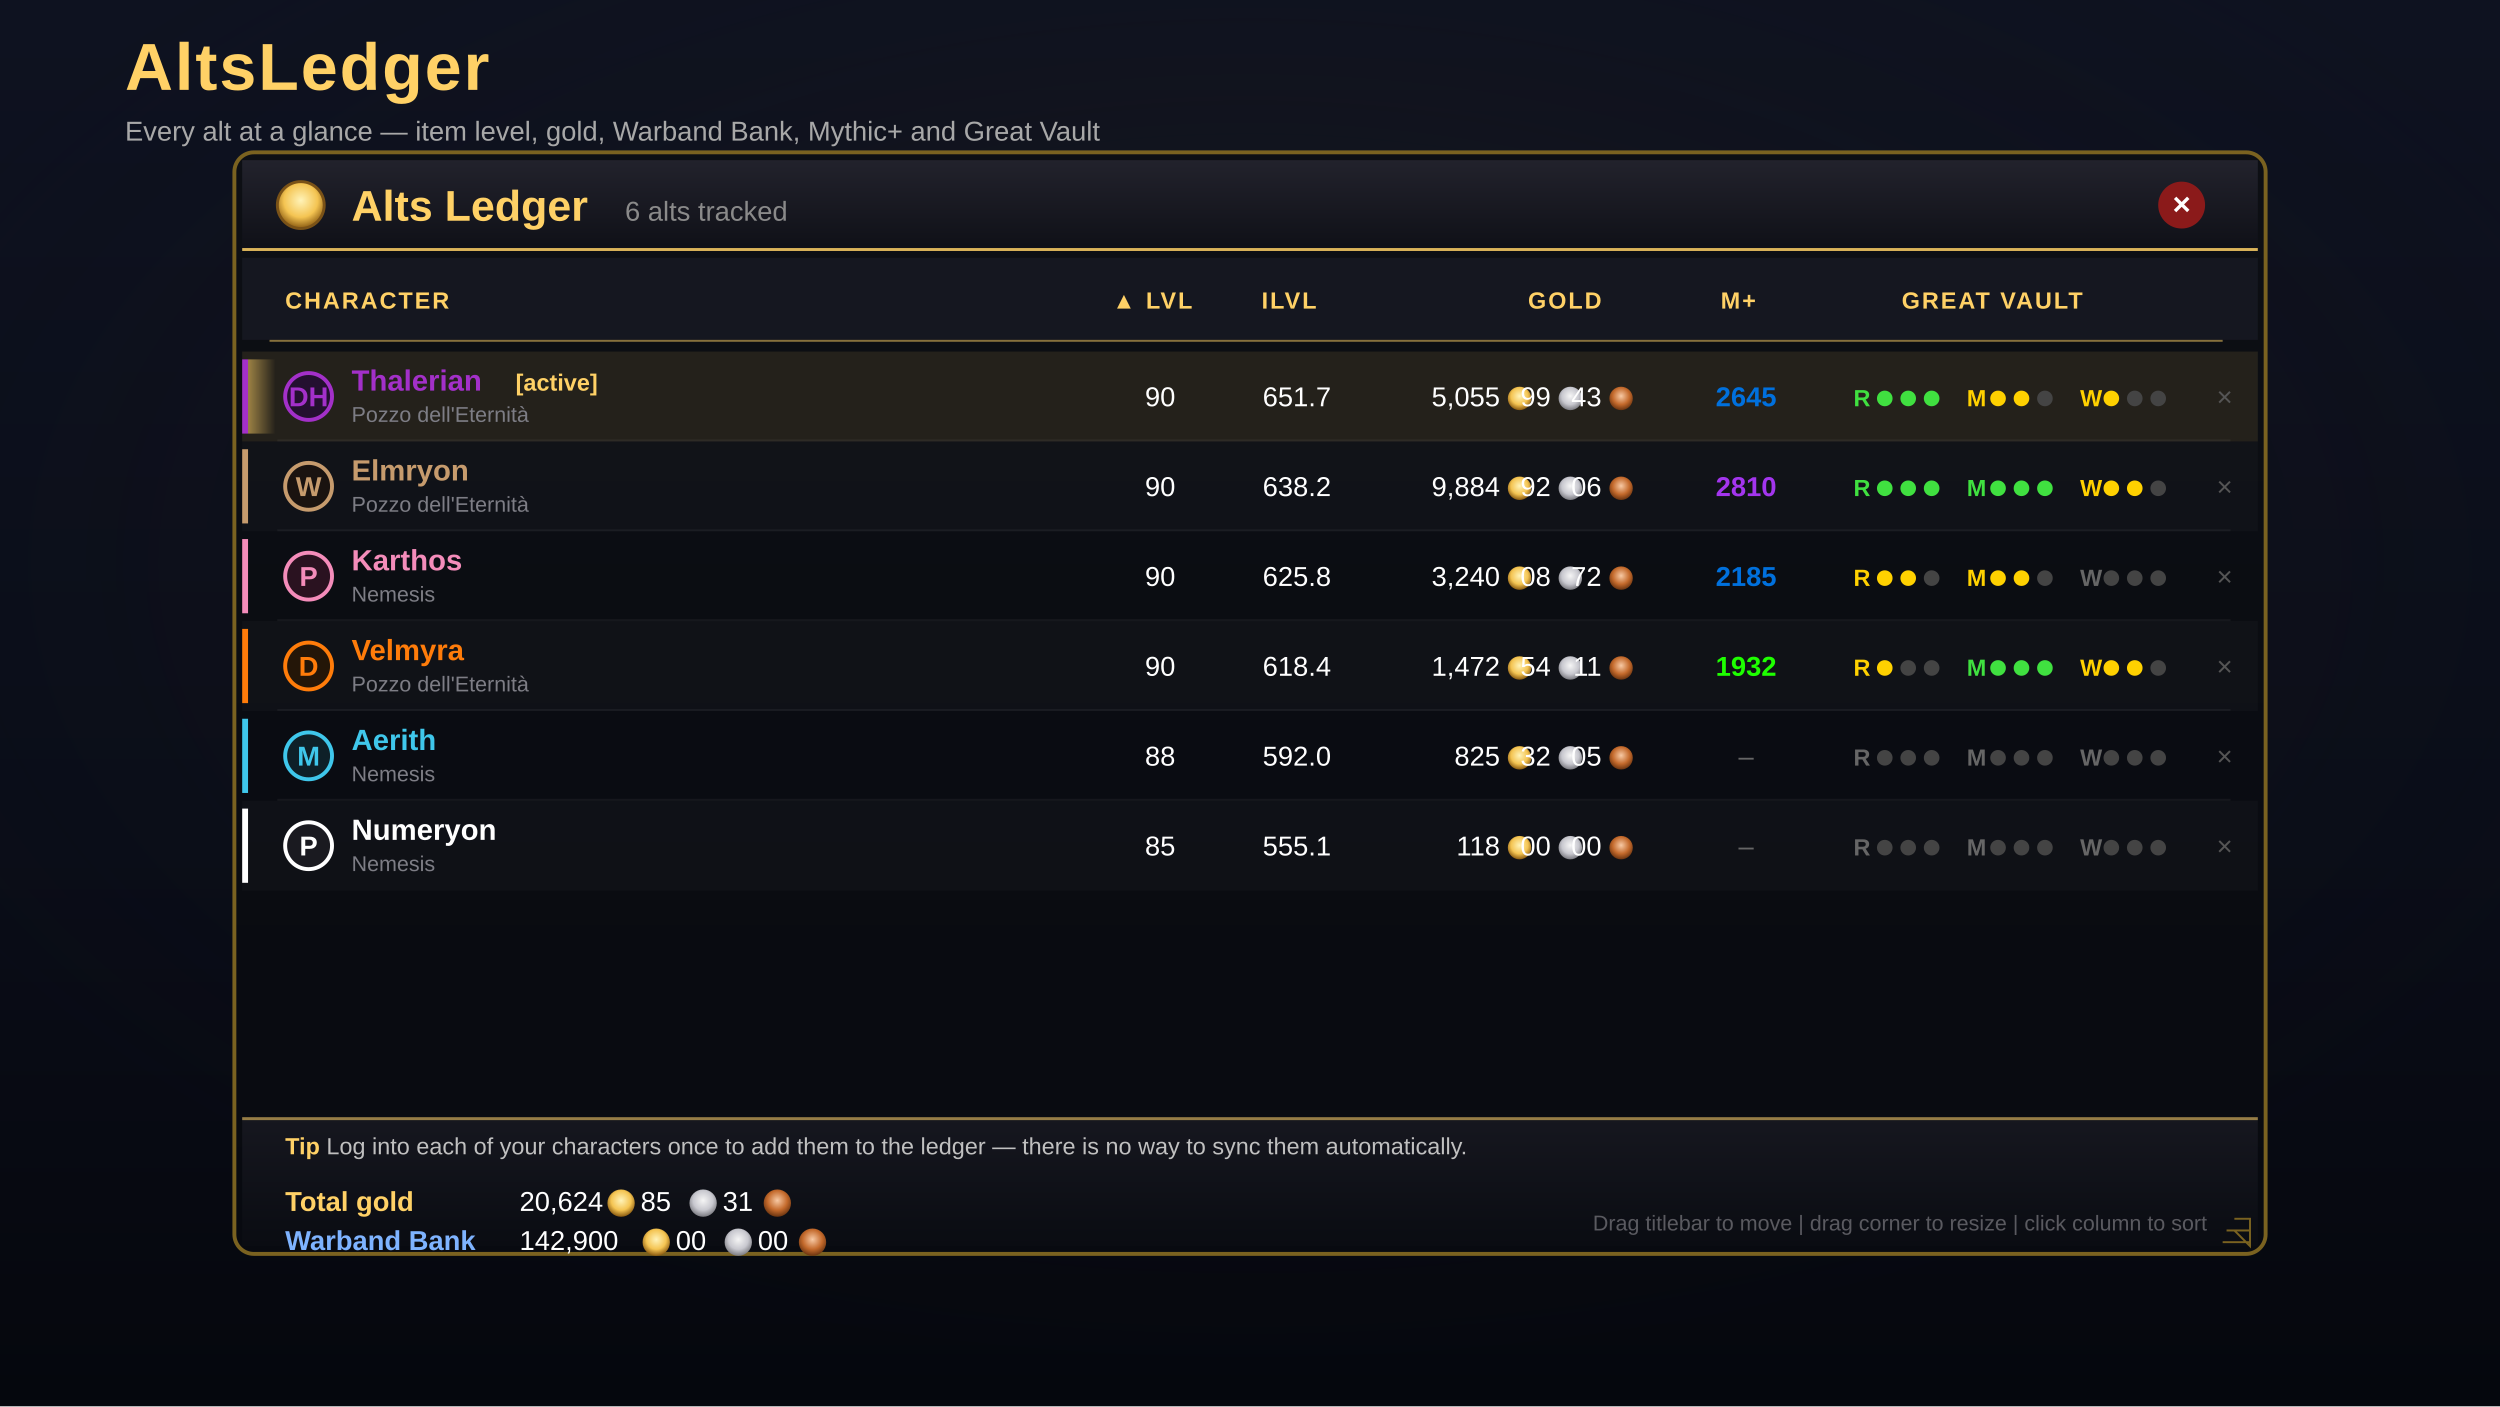
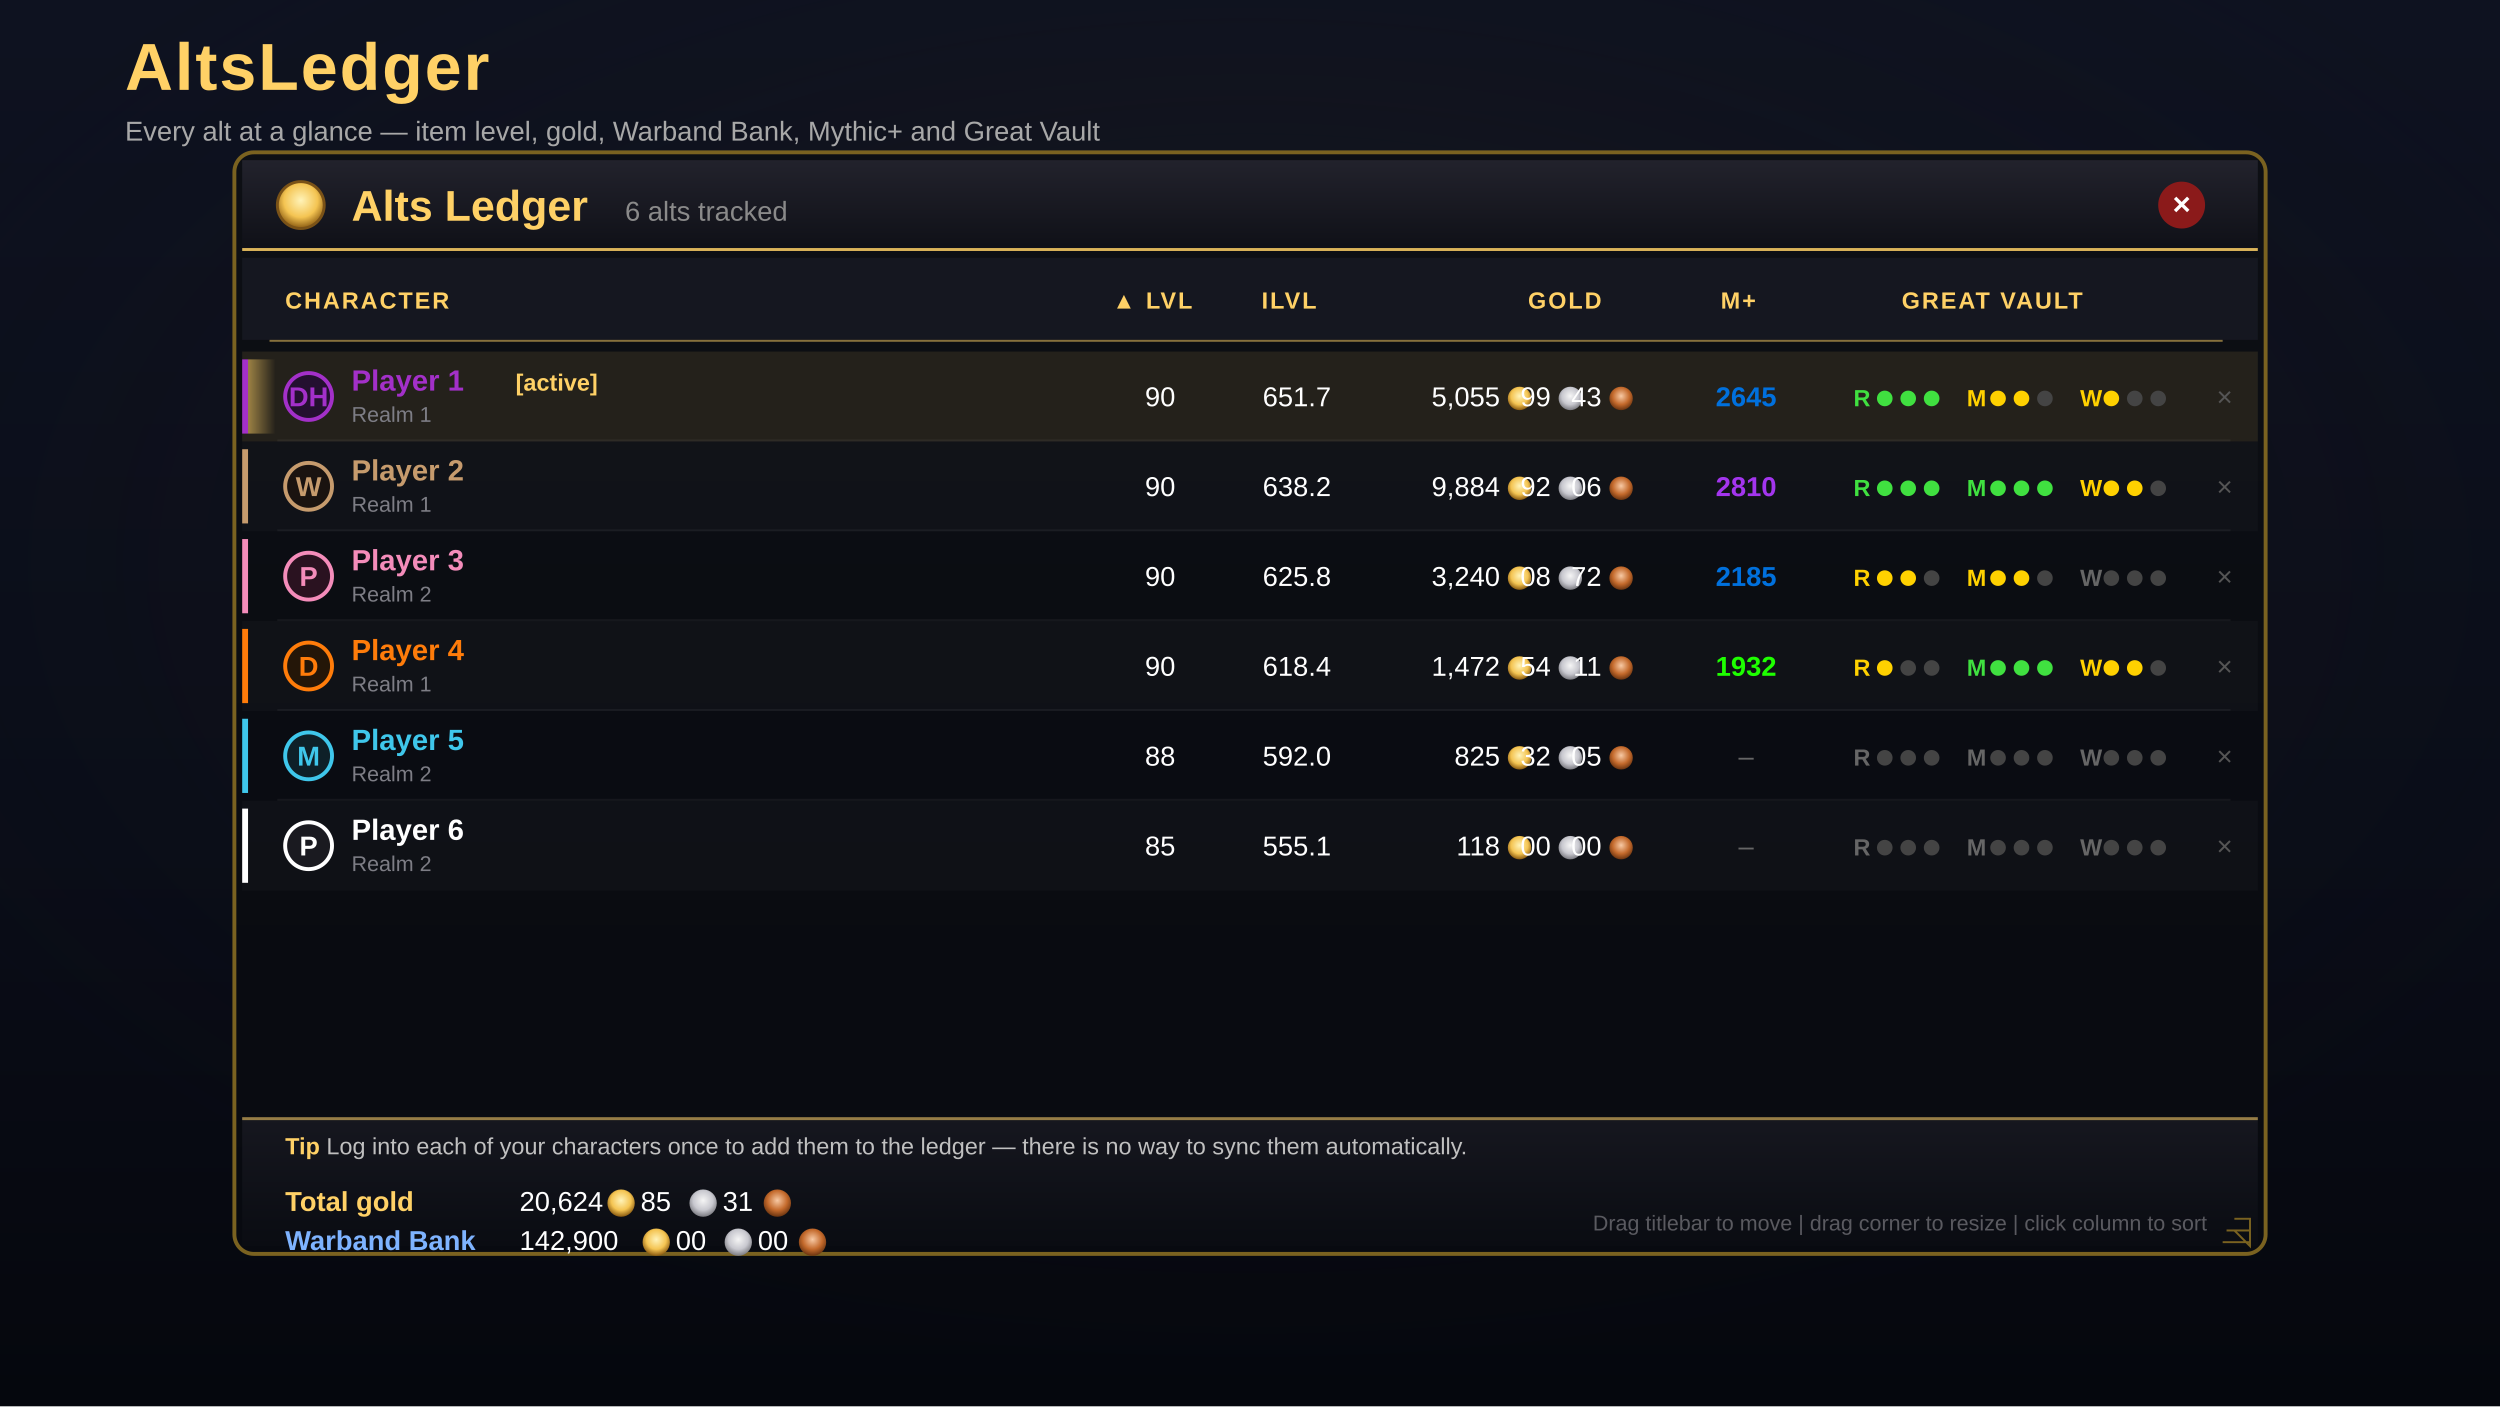
<svg xmlns="http://www.w3.org/2000/svg" viewBox="0 0 1280 720" width="1280" height="720" font-family="Segoe UI, Verdana, Arial, sans-serif">
  <defs>
    <linearGradient id="pageBg" x1="0" y1="0" x2="0" y2="1">
      <stop offset="0%" stop-color="#0e1220" />
      <stop offset="60%" stop-color="#0a0d18" />
      <stop offset="100%" stop-color="#05070d" />
    </linearGradient>
    <radialGradient id="pageGlow" cx="0.5" cy="0.4" r="0.6">
      <stop offset="0%" stop-color="#3a2f1a" stop-opacity="0.4" />
      <stop offset="100%" stop-color="#0a0d18" stop-opacity="0" />
    </radialGradient>
    <linearGradient id="frameBg" x1="0" y1="0" x2="0" y2="1">
      <stop offset="0%" stop-color="#0d0f14" />
      <stop offset="100%" stop-color="#080a10" />
    </linearGradient>
    <linearGradient id="titleBar" x1="0" y1="0" x2="0" y2="1">
      <stop offset="0%" stop-color="#22222c" />
      <stop offset="100%" stop-color="#0f1017" />
    </linearGradient>
    <linearGradient id="footerBar" x1="0" y1="0" x2="0" y2="1">
      <stop offset="0%" stop-color="#16171f" />
      <stop offset="100%" stop-color="#0a0c12" />
    </linearGradient>
    <linearGradient id="activeGlow" x1="0" y1="0" x2="1" y2="0">
      <stop offset="0%" stop-color="#ffd166" stop-opacity="0.55" />
      <stop offset="100%" stop-color="#ffd166" stop-opacity="0" />
    </linearGradient>
    <radialGradient id="coinG" cx="0.5" cy="0.4" r="0.6">
      <stop offset="0%" stop-color="#fff3b8" />
      <stop offset="60%" stop-color="#f4c452" />
      <stop offset="100%" stop-color="#8a5a10" />
    </radialGradient>
    <radialGradient id="silverG" cx="0.5" cy="0.4" r="0.6">
      <stop offset="0%" stop-color="#f5f5f5" />
      <stop offset="60%" stop-color="#c8c8cf" />
      <stop offset="100%" stop-color="#7a7a80" />
    </radialGradient>
    <radialGradient id="copperG" cx="0.5" cy="0.4" r="0.6">
      <stop offset="0%" stop-color="#f7c9a4" />
      <stop offset="60%" stop-color="#c46a2c" />
      <stop offset="100%" stop-color="#6b3410" />
    </radialGradient>
  </defs>
  <rect x="0" y="0" width="1280" height="720" fill="url(#pageBg)" />
  <rect x="0" y="0" width="1280" height="720" fill="url(#pageGlow)" />
  <g transform="translate(120 78)">
    <rect x="0" y="0" width="1040" height="564" rx="10" ry="10" fill="url(#frameBg)" stroke="#7a6220" stroke-width="2" />
    <rect x="4" y="4" width="1032" height="46" fill="url(#titleBar)" />
    <rect x="4" y="49" width="1032" height="1.5" fill="#ffd166" opacity="0.85" />
    <circle cx="34" cy="27" r="12" fill="url(#coinG)" stroke="#7a5217" stroke-width="1.5" />
    <text x="60" y="35" font-size="22" font-weight="700" fill="#ffd166">Alts Ledger</text>
    <text x="200" y="35" font-size="14" fill="#8a8a8a">6 alts tracked</text>
    <g transform="translate(985 15)">
      <circle cx="12" cy="12" r="12" fill="#8b1a1a" />
      <text x="12" y="17" text-anchor="middle" font-size="16" font-weight="700" fill="#fff">×</text>
    </g>
    <rect x="4" y="54" width="1032" height="42" fill="#151720" />
    <g font-size="12" font-weight="700" fill="#ffd166" letter-spacing="1">
      <text x="26" y="80">CHARACTER</text>
      <text x="470" y="80" text-anchor="middle">▲ LVL</text>
      <text x="540" y="80" text-anchor="middle">ILVL</text>
      <text x="700" y="80" text-anchor="end">GOLD</text>
      <text x="770" y="80" text-anchor="middle">M+</text>
      <text x="900" y="80" text-anchor="middle">GREAT VAULT</text>
    </g>
    <rect x="18" y="96" width="1000" height="1" fill="#ffd166" opacity="0.5" />
    <g font-family="Segoe UI, Verdana, Arial, sans-serif">
      <g transform="translate(4 102)">
        <rect x="0" y="0" width="1032" height="46" fill="#ffd166" opacity="0.10" />
        <rect x="0" y="4" width="3" height="38" fill="#a330c9" />
        <rect x="3" y="4" width="14" height="38" fill="url(#activeGlow)" />
        <circle cx="34" cy="23" r="12" fill="#241030" stroke="#a330c9" stroke-width="2" />
        <text x="34" y="28" text-anchor="middle" font-size="14" font-weight="700" fill="#a330c9">DH</text>
-         <text x="56" y="20" font-size="15" font-weight="700" fill="#a330c9">Thalerian</text>
+         <text x="56" y="20" font-size="15" font-weight="700" fill="#a330c9">Player 1</text>
        <text x="140" y="20" font-size="12" font-weight="700" fill="#ffd166">[active]</text>
-         <text x="56" y="36" font-size="11" fill="#7d7d85">Pozzo dell'Eternità</text>
+         <text x="56" y="36" font-size="11" fill="#7d7d85">Realm 1</text>
        <text x="470" y="28" text-anchor="middle" font-size="14" fill="#fff">90</text>
        <text x="540" y="28" text-anchor="middle" font-size="14" fill="#fff">651.7</text>
        <g transform="translate(700 28)" text-anchor="end" font-size="14" fill="#fff">
          <text x="-56">5,055</text>
          <circle cx="-46" cy="-4" r="6" fill="url(#coinG)" />
          <text x="-30">99</text>
          <circle cx="-20" cy="-4" r="6" fill="url(#silverG)" />
          <text x="-4">43</text>
          <circle cx="6" cy="-4" r="6" fill="url(#copperG)" />
        </g>
        <text x="770" y="28" text-anchor="middle" font-size="14" font-weight="700" fill="#0070dd">2645</text>
        <g transform="translate(825 24)" font-size="12" font-weight="700">
          <text x="0" y="4" fill="#40e040">R</text>
          <circle cx="16" cy="0" r="4" fill="#40e040" />
          <circle cx="28" cy="0" r="4" fill="#40e040" />
          <circle cx="40" cy="0" r="4" fill="#40e040" />
          <text x="58" y="4" fill="#ffd100">M</text>
          <circle cx="74" cy="0" r="4" fill="#ffd100" />
          <circle cx="86" cy="0" r="4" fill="#ffd100" />
          <circle cx="98" cy="0" r="4" fill="#444" />
          <text x="116" y="4" fill="#ffd100">W</text>
          <circle cx="132" cy="0" r="4" fill="#ffd100" />
          <circle cx="144" cy="0" r="4" fill="#444" />
          <circle cx="156" cy="0" r="4" fill="#444" />
        </g>
        <text x="1015" y="28" text-anchor="middle" font-size="14" fill="#555">×</text>
        <rect x="18" y="45" width="1000" height="1" fill="#fff" opacity="0.05" />
      </g>
      <g transform="translate(4 148)">
        <rect x="0" y="0" width="1032" height="46" fill="#fff" opacity="0.02" />
        <rect x="0" y="4" width="3" height="38" fill="#c69b6d" />
        <circle cx="34" cy="23" r="12" fill="#1a1310" stroke="#c69b6d" stroke-width="2" />
        <text x="34" y="28" text-anchor="middle" font-size="14" font-weight="700" fill="#c69b6d">W</text>
-         <text x="56" y="20" font-size="15" font-weight="700" fill="#c69b6d">Elmryon</text>
-         <text x="56" y="36" font-size="11" fill="#7d7d85">Pozzo dell'Eternità</text>
+         <text x="56" y="20" font-size="15" font-weight="700" fill="#c69b6d">Player 2</text>
+         <text x="56" y="36" font-size="11" fill="#7d7d85">Realm 1</text>
        <text x="470" y="28" text-anchor="middle" font-size="14" fill="#fff">90</text>
        <text x="540" y="28" text-anchor="middle" font-size="14" fill="#fff">638.2</text>
        <g transform="translate(700 28)" text-anchor="end" font-size="14" fill="#fff">
          <text x="-56">9,884</text>
          <circle cx="-46" cy="-4" r="6" fill="url(#coinG)" />
          <text x="-30">92</text>
          <circle cx="-20" cy="-4" r="6" fill="url(#silverG)" />
          <text x="-4">06</text>
          <circle cx="6" cy="-4" r="6" fill="url(#copperG)" />
        </g>
        <text x="770" y="28" text-anchor="middle" font-size="14" font-weight="700" fill="#a335ee">2810</text>
        <g transform="translate(825 24)" font-size="12" font-weight="700">
          <text x="0" y="4" fill="#40e040">R</text>
          <circle cx="16" cy="0" r="4" fill="#40e040" />
          <circle cx="28" cy="0" r="4" fill="#40e040" />
          <circle cx="40" cy="0" r="4" fill="#40e040" />
          <text x="58" y="4" fill="#40e040">M</text>
          <circle cx="74" cy="0" r="4" fill="#40e040" />
          <circle cx="86" cy="0" r="4" fill="#40e040" />
          <circle cx="98" cy="0" r="4" fill="#40e040" />
          <text x="116" y="4" fill="#ffd100">W</text>
          <circle cx="132" cy="0" r="4" fill="#ffd100" />
          <circle cx="144" cy="0" r="4" fill="#ffd100" />
          <circle cx="156" cy="0" r="4" fill="#444" />
        </g>
        <text x="1015" y="28" text-anchor="middle" font-size="14" fill="#555">×</text>
        <rect x="18" y="45" width="1000" height="1" fill="#fff" opacity="0.05" />
      </g>
      <g transform="translate(4 194)">
        <rect x="0" y="4" width="3" height="38" fill="#f48cba" />
        <circle cx="34" cy="23" r="12" fill="#2a1220" stroke="#f48cba" stroke-width="2" />
        <text x="34" y="28" text-anchor="middle" font-size="14" font-weight="700" fill="#f48cba">P</text>
-         <text x="56" y="20" font-size="15" font-weight="700" fill="#f48cba">Karthos</text>
-         <text x="56" y="36" font-size="11" fill="#7d7d85">Nemesis</text>
+         <text x="56" y="20" font-size="15" font-weight="700" fill="#f48cba">Player 3</text>
+         <text x="56" y="36" font-size="11" fill="#7d7d85">Realm 2</text>
        <text x="470" y="28" text-anchor="middle" font-size="14" fill="#fff">90</text>
        <text x="540" y="28" text-anchor="middle" font-size="14" fill="#fff">625.8</text>
        <g transform="translate(700 28)" text-anchor="end" font-size="14" fill="#fff">
          <text x="-56">3,240</text>
          <circle cx="-46" cy="-4" r="6" fill="url(#coinG)" />
          <text x="-30">08</text>
          <circle cx="-20" cy="-4" r="6" fill="url(#silverG)" />
          <text x="-4">72</text>
          <circle cx="6" cy="-4" r="6" fill="url(#copperG)" />
        </g>
        <text x="770" y="28" text-anchor="middle" font-size="14" font-weight="700" fill="#0070dd">2185</text>
        <g transform="translate(825 24)" font-size="12" font-weight="700">
          <text x="0" y="4" fill="#ffd100">R</text>
          <circle cx="16" cy="0" r="4" fill="#ffd100" />
          <circle cx="28" cy="0" r="4" fill="#ffd100" />
          <circle cx="40" cy="0" r="4" fill="#444" />
          <text x="58" y="4" fill="#ffd100">M</text>
          <circle cx="74" cy="0" r="4" fill="#ffd100" />
          <circle cx="86" cy="0" r="4" fill="#ffd100" />
          <circle cx="98" cy="0" r="4" fill="#444" />
          <text x="116" y="4" fill="#666">W</text>
          <circle cx="132" cy="0" r="4" fill="#444" />
          <circle cx="144" cy="0" r="4" fill="#444" />
          <circle cx="156" cy="0" r="4" fill="#444" />
        </g>
        <text x="1015" y="28" text-anchor="middle" font-size="14" fill="#555">×</text>
        <rect x="18" y="45" width="1000" height="1" fill="#fff" opacity="0.05" />
      </g>
      <g transform="translate(4 240)">
        <rect x="0" y="0" width="1032" height="46" fill="#fff" opacity="0.02" />
        <rect x="0" y="4" width="3" height="38" fill="#ff7c0a" />
        <circle cx="34" cy="23" r="12" fill="#241608" stroke="#ff7c0a" stroke-width="2" />
        <text x="34" y="28" text-anchor="middle" font-size="14" font-weight="700" fill="#ff7c0a">D</text>
-         <text x="56" y="20" font-size="15" font-weight="700" fill="#ff7c0a">Velmyra</text>
-         <text x="56" y="36" font-size="11" fill="#7d7d85">Pozzo dell'Eternità</text>
+         <text x="56" y="20" font-size="15" font-weight="700" fill="#ff7c0a">Player 4</text>
+         <text x="56" y="36" font-size="11" fill="#7d7d85">Realm 1</text>
        <text x="470" y="28" text-anchor="middle" font-size="14" fill="#fff">90</text>
        <text x="540" y="28" text-anchor="middle" font-size="14" fill="#fff">618.4</text>
        <g transform="translate(700 28)" text-anchor="end" font-size="14" fill="#fff">
          <text x="-56">1,472</text>
          <circle cx="-46" cy="-4" r="6" fill="url(#coinG)" />
          <text x="-30">54</text>
          <circle cx="-20" cy="-4" r="6" fill="url(#silverG)" />
          <text x="-4">11</text>
          <circle cx="6" cy="-4" r="6" fill="url(#copperG)" />
        </g>
        <text x="770" y="28" text-anchor="middle" font-size="14" font-weight="700" fill="#1eff00">1932</text>
        <g transform="translate(825 24)" font-size="12" font-weight="700">
          <text x="0" y="4" fill="#ffd100">R</text>
          <circle cx="16" cy="0" r="4" fill="#ffd100" />
          <circle cx="28" cy="0" r="4" fill="#444" />
          <circle cx="40" cy="0" r="4" fill="#444" />
          <text x="58" y="4" fill="#40e040">M</text>
          <circle cx="74" cy="0" r="4" fill="#40e040" />
          <circle cx="86" cy="0" r="4" fill="#40e040" />
          <circle cx="98" cy="0" r="4" fill="#40e040" />
          <text x="116" y="4" fill="#ffd100">W</text>
          <circle cx="132" cy="0" r="4" fill="#ffd100" />
          <circle cx="144" cy="0" r="4" fill="#ffd100" />
          <circle cx="156" cy="0" r="4" fill="#444" />
        </g>
        <text x="1015" y="28" text-anchor="middle" font-size="14" fill="#555">×</text>
        <rect x="18" y="45" width="1000" height="1" fill="#fff" opacity="0.05" />
      </g>
      <g transform="translate(4 286)">
        <rect x="0" y="4" width="3" height="38" fill="#3fc7eb" />
        <circle cx="34" cy="23" r="12" fill="#0e2028" stroke="#3fc7eb" stroke-width="2" />
        <text x="34" y="28" text-anchor="middle" font-size="14" font-weight="700" fill="#3fc7eb">M</text>
-         <text x="56" y="20" font-size="15" font-weight="700" fill="#3fc7eb">Aerith</text>
-         <text x="56" y="36" font-size="11" fill="#7d7d85">Nemesis</text>
+         <text x="56" y="20" font-size="15" font-weight="700" fill="#3fc7eb">Player 5</text>
+         <text x="56" y="36" font-size="11" fill="#7d7d85">Realm 2</text>
        <text x="470" y="28" text-anchor="middle" font-size="14" fill="#fff">88</text>
        <text x="540" y="28" text-anchor="middle" font-size="14" fill="#fff">592.0</text>
        <g transform="translate(700 28)" text-anchor="end" font-size="14" fill="#fff">
          <text x="-56">   825</text>
          <circle cx="-46" cy="-4" r="6" fill="url(#coinG)" />
          <text x="-30">32</text>
          <circle cx="-20" cy="-4" r="6" fill="url(#silverG)" />
          <text x="-4">05</text>
          <circle cx="6" cy="-4" r="6" fill="url(#copperG)" />
        </g>
        <text x="770" y="28" text-anchor="middle" font-size="14" fill="#666">–</text>
        <g transform="translate(825 24)" font-size="12" font-weight="700">
          <text x="0" y="4" fill="#666">R</text>
          <circle cx="16" cy="0" r="4" fill="#444" />
          <circle cx="28" cy="0" r="4" fill="#444" />
          <circle cx="40" cy="0" r="4" fill="#444" />
          <text x="58" y="4" fill="#666">M</text>
          <circle cx="74" cy="0" r="4" fill="#444" />
          <circle cx="86" cy="0" r="4" fill="#444" />
          <circle cx="98" cy="0" r="4" fill="#444" />
          <text x="116" y="4" fill="#666">W</text>
          <circle cx="132" cy="0" r="4" fill="#444" />
          <circle cx="144" cy="0" r="4" fill="#444" />
          <circle cx="156" cy="0" r="4" fill="#444" />
        </g>
        <text x="1015" y="28" text-anchor="middle" font-size="14" fill="#555">×</text>
        <rect x="18" y="45" width="1000" height="1" fill="#fff" opacity="0.05" />
      </g>
      <g transform="translate(4 332)">
        <rect x="0" y="0" width="1032" height="46" fill="#fff" opacity="0.02" />
        <rect x="0" y="4" width="3" height="38" fill="#ffffff" />
        <circle cx="34" cy="23" r="12" fill="#1a1a20" stroke="#ffffff" stroke-width="2" />
        <text x="34" y="28" text-anchor="middle" font-size="14" font-weight="700" fill="#ffffff">P</text>
-         <text x="56" y="20" font-size="15" font-weight="700" fill="#ffffff">Numeryon</text>
-         <text x="56" y="36" font-size="11" fill="#7d7d85">Nemesis</text>
+         <text x="56" y="20" font-size="15" font-weight="700" fill="#ffffff">Player 6</text>
+         <text x="56" y="36" font-size="11" fill="#7d7d85">Realm 2</text>
        <text x="470" y="28" text-anchor="middle" font-size="14" fill="#fff">85</text>
        <text x="540" y="28" text-anchor="middle" font-size="14" fill="#fff">555.1</text>
        <g transform="translate(700 28)" text-anchor="end" font-size="14" fill="#fff">
          <text x="-56">   118</text>
          <circle cx="-46" cy="-4" r="6" fill="url(#coinG)" />
          <text x="-30">00</text>
          <circle cx="-20" cy="-4" r="6" fill="url(#silverG)" />
          <text x="-4">00</text>
          <circle cx="6" cy="-4" r="6" fill="url(#copperG)" />
        </g>
        <text x="770" y="28" text-anchor="middle" font-size="14" fill="#666">–</text>
        <g transform="translate(825 24)" font-size="12" font-weight="700">
          <text x="0" y="4" fill="#666">R</text>
          <circle cx="16" cy="0" r="4" fill="#444" />
          <circle cx="28" cy="0" r="4" fill="#444" />
          <circle cx="40" cy="0" r="4" fill="#444" />
          <text x="58" y="4" fill="#666">M</text>
          <circle cx="74" cy="0" r="4" fill="#444" />
          <circle cx="86" cy="0" r="4" fill="#444" />
          <circle cx="98" cy="0" r="4" fill="#444" />
          <text x="116" y="4" fill="#666">W</text>
          <circle cx="132" cy="0" r="4" fill="#444" />
          <circle cx="144" cy="0" r="4" fill="#444" />
          <circle cx="156" cy="0" r="4" fill="#444" />
        </g>
        <text x="1015" y="28" text-anchor="middle" font-size="14" fill="#555">×</text>
      </g>
    </g>
    <rect x="4" y="494" width="1032" height="66" fill="url(#footerBar)" />
    <rect x="4" y="494" width="1032" height="1.5" fill="#ffd166" opacity="0.55" />
    <text x="26" y="513" font-size="12" fill="#c0c0c0">
      <tspan fill="#ffd166" font-weight="700">Tip</tspan>  Log into each of your characters once to add them to the ledger — there is no way to sync them automatically.
    </text>
    <g transform="translate(26 532)" font-size="14">
      <text x="0" y="10" fill="#ffd166" font-weight="700">Total gold</text>
      <g transform="translate(120 10)" fill="#fff">
        <text x="0">20,624</text>
        <circle cx="52" cy="-4" r="7" fill="url(#coinG)" />
        <text x="62">85</text>
        <circle cx="94" cy="-4" r="7" fill="url(#silverG)" />
        <text x="104">31</text>
        <circle cx="132" cy="-4" r="7" fill="url(#copperG)" />
      </g>
      <text x="0" y="30" fill="#7eb3ff" font-weight="700">Warband Bank</text>
      <g transform="translate(120 30)" fill="#fff">
        <text x="0">142,900</text>
        <circle cx="70" cy="-4" r="7" fill="url(#coinG)" />
        <text x="80">00</text>
        <circle cx="112" cy="-4" r="7" fill="url(#silverG)" />
        <text x="122">00</text>
        <circle cx="150" cy="-4" r="7" fill="url(#copperG)" />
      </g>
    </g>
    <text x="1010" y="552" text-anchor="end" font-size="11" fill="#5a5a60">
      Drag titlebar to move  |  drag corner to resize  |  click column to sort
    </text>
    <path d="M 1024 552 L 1032 552 L 1032 560 Z M 1018 558 L 1026 558 L 1032 558 L 1032 552 M 1020 552 L 1028 552 M 1024 546 L 1032 546 L 1032 554" stroke="#7a6220" stroke-width="1" fill="none" />
  </g>
  <g transform="translate(64 46)">
    <text font-size="34" font-weight="700" fill="#ffd166" letter-spacing="1">AltsLedger</text>
    <text y="26" font-size="14" fill="#a8a8a8">Every alt at a glance — item level, gold, Warband Bank, Mythic+ and Great Vault</text>
  </g>
</svg>
